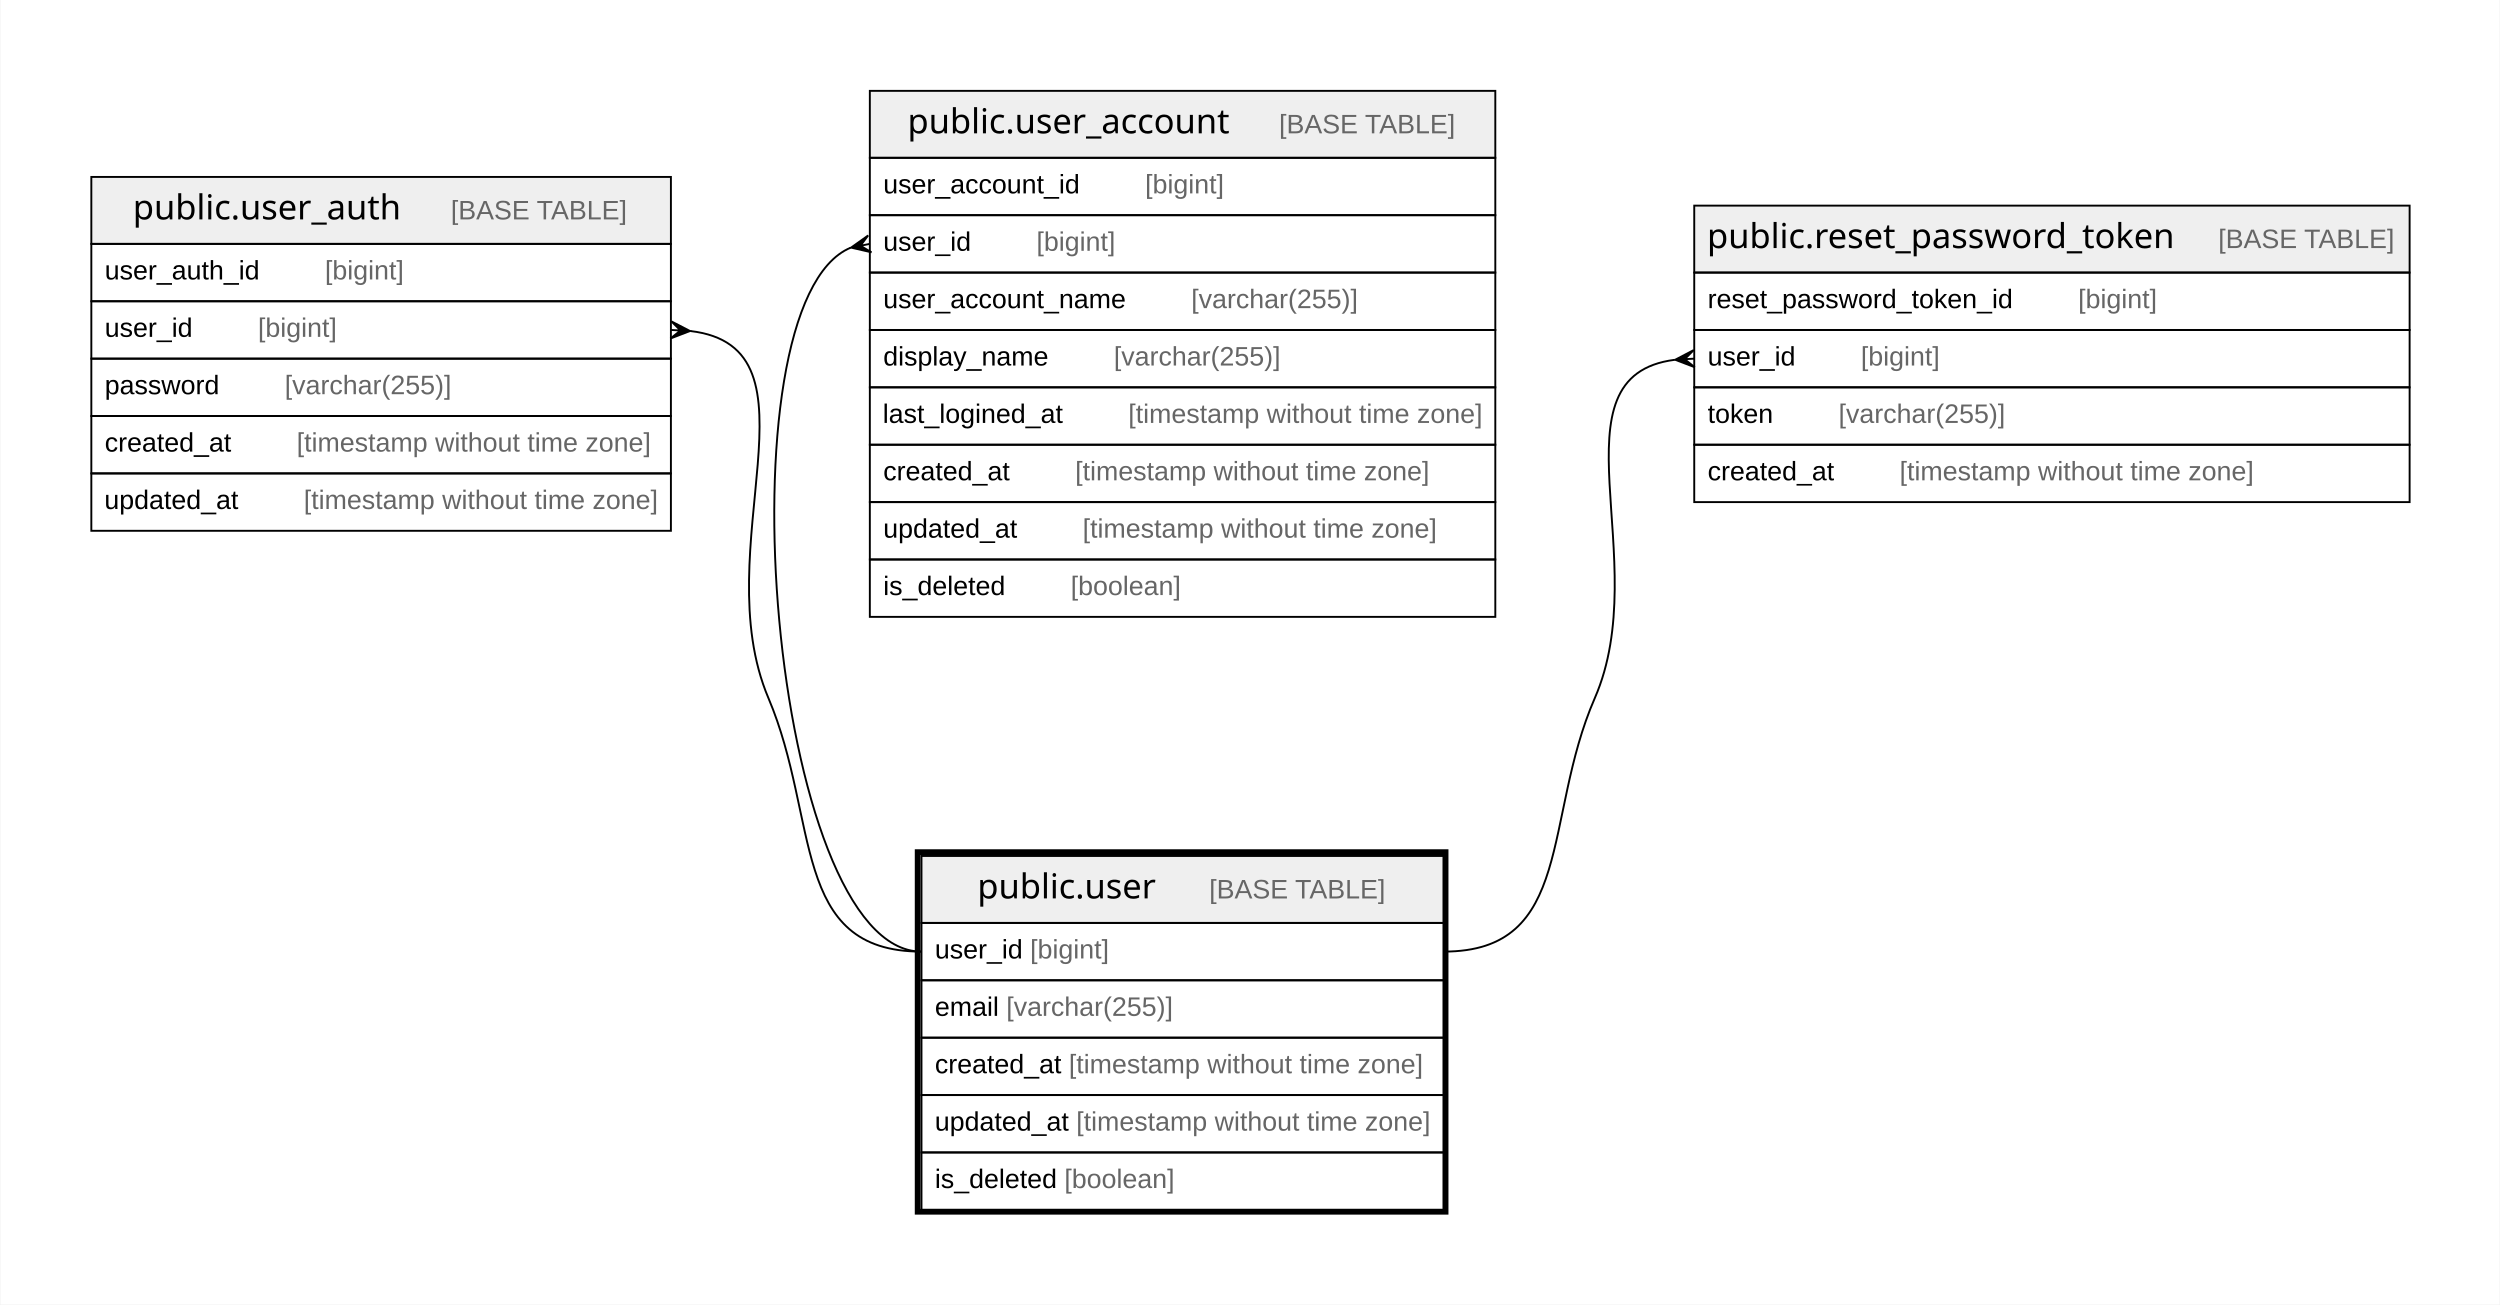
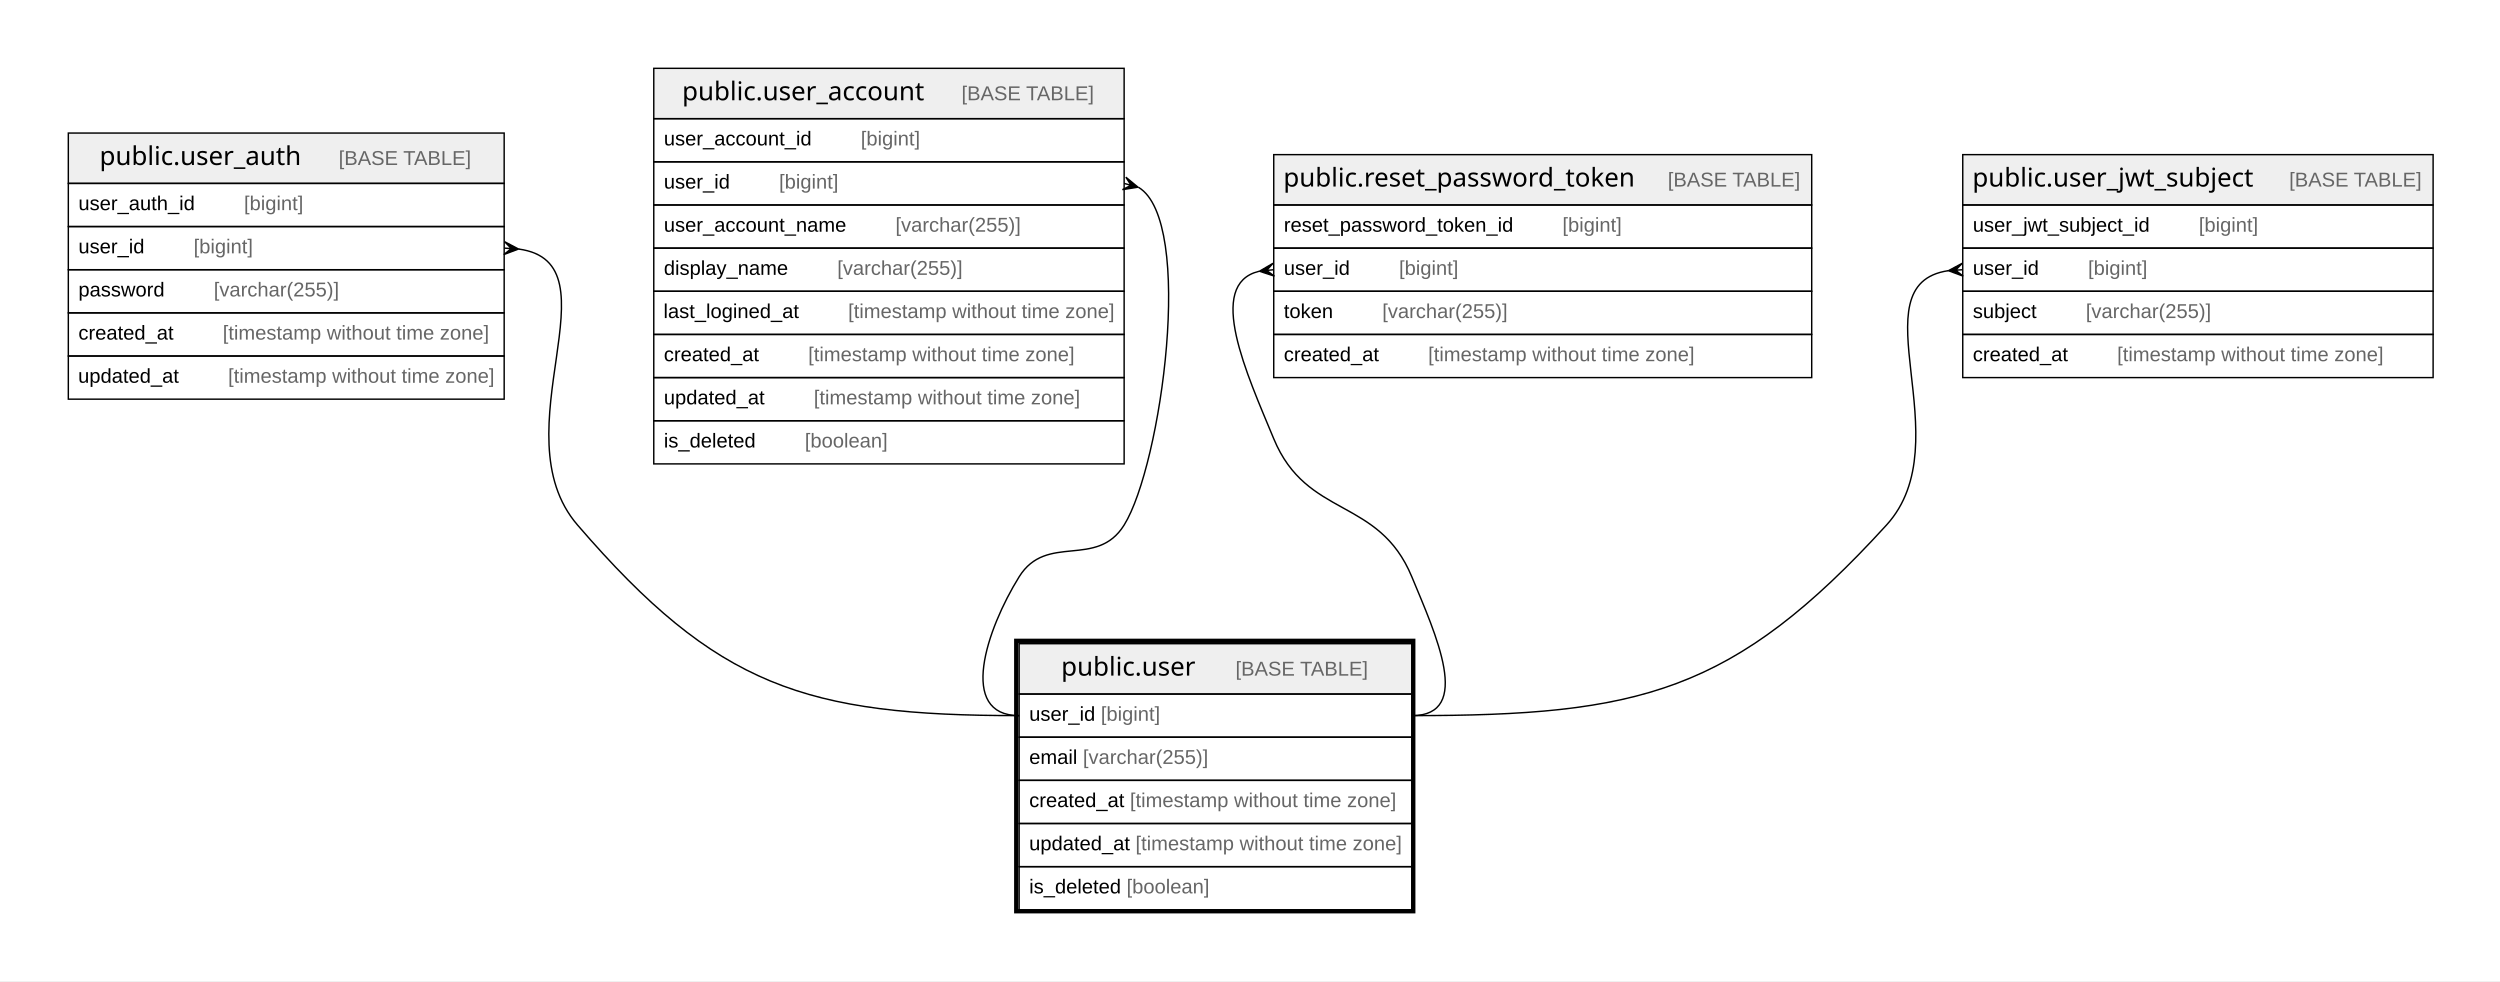
- <svg xmlns="http://www.w3.org/2000/svg" width="1307pt" height="682pt" viewBox="0.00 0.00 1306.50 682.00">
+ <svg xmlns="http://www.w3.org/2000/svg" width="1738pt" height="682pt" viewBox="0.00 0.00 1738.00 682.00">
  <g id="graph0" class="graph" transform="scale(1 1) rotate(0) translate(4 678)">
-     <polygon fill="#ffffff" stroke="transparent" points="-4,4 -4,-678 1302.5,-678 1302.5,4 -4,4" />
+     <polygon fill="#ffffff" stroke="transparent" points="-4,4 -4,-678 1734,-678 1734,4 -4,4" />
    <g id="node1" class="node">
-       <polygon fill="#efefef" stroke="transparent" points="477.5,-195.5 477.5,-230.5 750.5,-230.5 750.5,-195.5 477.5,-195.5" />
-       <polygon fill="none" stroke="#000000" points="477.5,-195.5 477.5,-230.5 750.5,-230.5 750.5,-195.5 477.5,-195.5" />
-       <text text-anchor="start" x="506.709" y="-208.3" font-family="Arial Bold" font-size="18.00" fill="#000000">public.user</text>
-       <text text-anchor="start" x="593.723" y="-208.3" font-family="Arial" font-size="14.00" fill="#000000">    </text>
-       <text text-anchor="start" x="627.928" y="-208.3" font-family="Arial" font-size="14.00" fill="#666666">[BASE TABLE]</text>
-       <polygon fill="none" stroke="#000000" points="477.5,-165.5 477.5,-195.5 750.5,-195.5 750.5,-165.5 477.5,-165.5" />
-       <text text-anchor="start" x="484.5" y="-176.9" font-family="Arial" font-size="14.00" fill="#000000">user_id </text>
-       <text text-anchor="start" x="534.288" y="-176.9" font-family="Arial" font-size="14.00" fill="#666666">[bigint]</text>
-       <polygon fill="none" stroke="#000000" points="477.5,-135.5 477.5,-165.5 750.5,-165.5 750.5,-135.5 477.5,-135.5" />
-       <text text-anchor="start" x="484.5" y="-146.9" font-family="Arial" font-size="14.00" fill="#000000">email </text>
-       <text text-anchor="start" x="521.83" y="-146.9" font-family="Arial" font-size="14.00" fill="#666666">[varchar(255)]</text>
-       <polygon fill="none" stroke="#000000" points="477.5,-105.5 477.5,-135.5 750.5,-135.5 750.5,-105.5 477.5,-105.5" />
-       <text text-anchor="start" x="484.5" y="-116.9" font-family="Arial" font-size="14.00" fill="#000000">created_at </text>
-       <text text-anchor="start" x="554.528" y="-116.9" font-family="Arial" font-size="14.00" fill="#666666">[timestamp without time zone]</text>
-       <polygon fill="none" stroke="#000000" points="477.5,-75.5 477.5,-105.5 750.5,-105.5 750.5,-75.5 477.5,-75.5" />
-       <text text-anchor="start" x="484.464" y="-86.9" font-family="Arial" font-size="14.00" fill="#000000">updated_at </text>
-       <text text-anchor="start" x="558.396" y="-86.9" font-family="Arial" font-size="14.00" fill="#666666">[timestamp without time zone]</text>
-       <polygon fill="none" stroke="#000000" points="477.5,-45.5 477.5,-75.5 750.5,-75.5 750.5,-45.5 477.5,-45.5" />
-       <text text-anchor="start" x="484.5" y="-56.9" font-family="Arial" font-size="14.00" fill="#000000">is_deleted </text>
-       <text text-anchor="start" x="552.19" y="-56.9" font-family="Arial" font-size="14.00" fill="#666666">[boolean]</text>
-       <polygon fill="none" stroke="#000000" stroke-width="3" points="475.5,-44.5 475.5,-232.5 751.5,-232.5 751.5,-44.5 475.5,-44.5" />
+       <polygon fill="#efefef" stroke="transparent" points="704.5,-195.5 704.5,-230.5 977.5,-230.5 977.5,-195.5 704.5,-195.5" />
+       <polygon fill="none" stroke="#000000" points="704.5,-195.5 704.5,-230.5 977.5,-230.5 977.5,-195.5 704.5,-195.5" />
+       <text text-anchor="start" x="733.709" y="-208.3" font-family="Arial Bold" font-size="18.00" fill="#000000">public.user</text>
+       <text text-anchor="start" x="820.723" y="-208.3" font-family="Arial" font-size="14.00" fill="#000000">    </text>
+       <text text-anchor="start" x="854.928" y="-208.3" font-family="Arial" font-size="14.00" fill="#666666">[BASE TABLE]</text>
+       <polygon fill="none" stroke="#000000" points="704.5,-165.5 704.5,-195.5 977.5,-195.5 977.5,-165.5 704.5,-165.5" />
+       <text text-anchor="start" x="711.5" y="-176.9" font-family="Arial" font-size="14.00" fill="#000000">user_id </text>
+       <text text-anchor="start" x="761.288" y="-176.9" font-family="Arial" font-size="14.00" fill="#666666">[bigint]</text>
+       <polygon fill="none" stroke="#000000" points="704.5,-135.5 704.5,-165.5 977.5,-165.5 977.5,-135.5 704.5,-135.5" />
+       <text text-anchor="start" x="711.5" y="-146.9" font-family="Arial" font-size="14.00" fill="#000000">email </text>
+       <text text-anchor="start" x="748.83" y="-146.9" font-family="Arial" font-size="14.00" fill="#666666">[varchar(255)]</text>
+       <polygon fill="none" stroke="#000000" points="704.5,-105.5 704.5,-135.5 977.5,-135.5 977.5,-105.5 704.5,-105.5" />
+       <text text-anchor="start" x="711.5" y="-116.9" font-family="Arial" font-size="14.00" fill="#000000">created_at </text>
+       <text text-anchor="start" x="781.528" y="-116.9" font-family="Arial" font-size="14.00" fill="#666666">[timestamp without time zone]</text>
+       <polygon fill="none" stroke="#000000" points="704.5,-75.5 704.5,-105.5 977.5,-105.5 977.5,-75.5 704.5,-75.5" />
+       <text text-anchor="start" x="711.464" y="-86.9" font-family="Arial" font-size="14.00" fill="#000000">updated_at </text>
+       <text text-anchor="start" x="785.396" y="-86.9" font-family="Arial" font-size="14.00" fill="#666666">[timestamp without time zone]</text>
+       <polygon fill="none" stroke="#000000" points="704.5,-45.5 704.5,-75.5 977.5,-75.5 977.5,-45.5 704.5,-45.5" />
+       <text text-anchor="start" x="711.5" y="-56.9" font-family="Arial" font-size="14.00" fill="#000000">is_deleted </text>
+       <text text-anchor="start" x="779.19" y="-56.9" font-family="Arial" font-size="14.00" fill="#666666">[boolean]</text>
+       <polygon fill="none" stroke="#000000" stroke-width="3" points="702.5,-44.5 702.5,-232.5 978.5,-232.5 978.5,-44.5 702.5,-44.5" />
    </g>
    <g id="node2" class="node">
      <polygon fill="#efefef" stroke="transparent" points="43.5,-550.5 43.5,-585.5 346.5,-585.5 346.5,-550.5 43.5,-550.5" />
      <polygon fill="none" stroke="#000000" points="43.5,-550.5 43.5,-585.5 346.5,-585.5 346.5,-550.5 43.5,-550.5" />
      <text text-anchor="start" x="65.196" y="-563.3" font-family="Arial Bold" font-size="18.00" fill="#000000">public.user_auth</text>
      <text text-anchor="start" x="197.236" y="-563.3" font-family="Arial" font-size="14.00" fill="#000000">    </text>
      <text text-anchor="start" x="231.441" y="-563.3" font-family="Arial" font-size="14.00" fill="#666666">[BASE TABLE]</text>
      <polygon fill="none" stroke="#000000" points="43.5,-520.5 43.5,-550.5 346.5,-550.5 346.5,-520.5 43.5,-520.5" />
      <text text-anchor="start" x="50.5" y="-531.9" font-family="Arial" font-size="14.00" fill="#000000">user_auth_id    </text>
      <text text-anchor="start" x="165.623" y="-531.9" font-family="Arial" font-size="14.00" fill="#666666">[bigint]</text>
      <polygon fill="none" stroke="#000000" points="43.5,-490.5 43.5,-520.5 346.5,-520.5 346.5,-490.5 43.5,-490.5" />
      <text text-anchor="start" x="50.5" y="-501.9" font-family="Arial" font-size="14.00" fill="#000000">user_id    </text>
      <text text-anchor="start" x="130.602" y="-501.9" font-family="Arial" font-size="14.00" fill="#666666">[bigint]</text>
      <polygon fill="none" stroke="#000000" points="43.5,-460.5 43.5,-490.5 346.5,-490.5 346.5,-460.5 43.5,-460.5" />
      <text text-anchor="start" x="50.5" y="-471.9" font-family="Arial" font-size="14.00" fill="#000000">password    </text>
      <text text-anchor="start" x="144.602" y="-471.9" font-family="Arial" font-size="14.00" fill="#666666">[varchar(255)]</text>
      <polygon fill="none" stroke="#000000" points="43.5,-430.5 43.5,-460.5 346.5,-460.5 346.5,-430.5 43.5,-430.5" />
      <text text-anchor="start" x="50.5" y="-441.9" font-family="Arial" font-size="14.00" fill="#000000">created_at    </text>
      <text text-anchor="start" x="150.842" y="-441.9" font-family="Arial" font-size="14.00" fill="#666666">[timestamp without time zone]</text>
      <polygon fill="none" stroke="#000000" points="43.5,-400.5 43.5,-430.5 346.5,-430.5 346.5,-400.5 43.5,-400.5" />
      <text text-anchor="start" x="50.306" y="-411.9" font-family="Arial" font-size="14.00" fill="#000000">updated_at    </text>
      <text text-anchor="start" x="154.553" y="-411.9" font-family="Arial" font-size="14.00" fill="#666666">[timestamp without time zone]</text>
    </g>
    <g id="edge1" class="edge">
-       <path fill="none" stroke="#000000" d="M356.599,-504.949C429.275,-496.443 364.362,-391.141 397.5,-313 424.357,-249.669 408.71,-180.5 477.5,-180.5" />
-       <polygon fill="#000000" stroke="#000000" points="356.485,-504.955 346.255,-501.007 351.493,-505.228 346.5,-505.5 346.5,-505.5 346.5,-505.5 351.493,-505.228 346.745,-509.993 356.485,-504.955 356.485,-504.955" />
+       <path fill="none" stroke="#000000" d="M356.486,-504.88C427.449,-495.308 342.099,-377.303 397.5,-313 494.501,-200.413 555.89,-180.5 704.5,-180.5" />
+       <polygon fill="#000000" stroke="#000000" points="356.481,-504.88 346.221,-501.009 351.49,-505.19 346.5,-505.5 346.5,-505.5 346.5,-505.5 351.49,-505.19 346.779,-509.991 356.481,-504.88 356.481,-504.88" />
    </g>
    <g id="node3" class="node">
      <polygon fill="#efefef" stroke="transparent" points="450.5,-595.5 450.5,-630.5 777.5,-630.5 777.5,-595.5 450.5,-595.5" />
      <polygon fill="none" stroke="#000000" points="450.5,-595.5 450.5,-630.5 777.5,-630.5 777.5,-595.5 450.5,-595.5" />
      <text text-anchor="start" x="470.192" y="-608.3" font-family="Arial Bold" font-size="18.00" fill="#000000">public.user_account</text>
      <text text-anchor="start" x="630.24" y="-608.3" font-family="Arial" font-size="14.00" fill="#000000">    </text>
      <text text-anchor="start" x="664.444" y="-608.3" font-family="Arial" font-size="14.00" fill="#666666">[BASE TABLE]</text>
      <polygon fill="none" stroke="#000000" points="450.5,-565.5 450.5,-595.5 777.5,-595.5 777.5,-565.5 450.5,-565.5" />
      <text text-anchor="start" x="457.5" y="-576.9" font-family="Arial" font-size="14.00" fill="#000000">user_account_id    </text>
      <text text-anchor="start" x="594.406" y="-576.9" font-family="Arial" font-size="14.00" fill="#666666">[bigint]</text>
      <polygon fill="none" stroke="#000000" points="450.5,-535.5 450.5,-565.5 777.5,-565.5 777.5,-535.5 450.5,-535.5" />
      <text text-anchor="start" x="457.5" y="-546.9" font-family="Arial" font-size="14.00" fill="#000000">user_id    </text>
      <text text-anchor="start" x="537.602" y="-546.9" font-family="Arial" font-size="14.00" fill="#666666">[bigint]</text>
      <polygon fill="none" stroke="#000000" points="450.5,-505.5 450.5,-535.5 777.5,-535.5 777.5,-505.5 450.5,-505.5" />
      <text text-anchor="start" x="457.5" y="-516.9" font-family="Arial" font-size="14.00" fill="#000000">user_account_name    </text>
      <text text-anchor="start" x="618.525" y="-516.9" font-family="Arial" font-size="14.00" fill="#666666">[varchar(255)]</text>
      <polygon fill="none" stroke="#000000" points="450.5,-475.5 450.5,-505.5 777.5,-505.5 777.5,-475.5 450.5,-475.5" />
      <text text-anchor="start" x="457.5" y="-486.9" font-family="Arial" font-size="14.00" fill="#000000">display_name    </text>
      <text text-anchor="start" x="578.057" y="-486.9" font-family="Arial" font-size="14.00" fill="#666666">[varchar(255)]</text>
      <polygon fill="none" stroke="#000000" points="450.5,-445.5 450.5,-475.5 777.5,-475.5 777.5,-445.5 450.5,-445.5" />
      <text text-anchor="start" x="457.255" y="-456.9" font-family="Arial" font-size="14.00" fill="#000000">last_logined_at    </text>
      <text text-anchor="start" x="585.605" y="-456.9" font-family="Arial" font-size="14.00" fill="#666666">[timestamp without time zone]</text>
      <polygon fill="none" stroke="#000000" points="450.5,-415.5 450.5,-445.5 777.5,-445.5 777.5,-415.5 450.5,-415.5" />
      <text text-anchor="start" x="457.5" y="-426.9" font-family="Arial" font-size="14.00" fill="#000000">created_at    </text>
      <text text-anchor="start" x="557.842" y="-426.9" font-family="Arial" font-size="14.00" fill="#666666">[timestamp without time zone]</text>
      <polygon fill="none" stroke="#000000" points="450.5,-385.5 450.5,-415.5 777.5,-415.5 777.5,-385.5 450.5,-385.5" />
      <text text-anchor="start" x="457.5" y="-396.9" font-family="Arial" font-size="14.00" fill="#000000">updated_at    </text>
      <text text-anchor="start" x="561.747" y="-396.9" font-family="Arial" font-size="14.00" fill="#666666">[timestamp without time zone]</text>
      <polygon fill="none" stroke="#000000" points="450.5,-355.5 450.5,-385.5 777.5,-385.5 777.5,-355.5 450.5,-355.5" />
      <text text-anchor="start" x="457.5" y="-366.9" font-family="Arial" font-size="14.00" fill="#000000">is_deleted    </text>
      <text text-anchor="start" x="555.504" y="-366.9" font-family="Arial" font-size="14.00" fill="#666666">[boolean]</text>
    </g>
    <g id="edge2" class="edge">
-       <path fill="none" stroke="#000000" d="M440.475,-548.509C370.482,-519.386 398.601,-180.5 477.5,-180.5" />
-       <polygon fill="#000000" stroke="#000000" points="440.692,-548.552 449.623,-554.914 445.596,-549.526 450.5,-550.5 450.5,-550.5 450.5,-550.5 445.596,-549.526 451.377,-546.086 440.692,-548.552 440.692,-548.552" />
+       <path fill="none" stroke="#000000" d="M787.507,-547.761C826.76,-524.135 803.41,-354.668 777.5,-313 758.397,-282.28 723.603,-307.72 704.5,-277 681.852,-240.579 661.611,-180.5 704.5,-180.5" />
+       <polygon fill="#000000" stroke="#000000" points="787.145,-547.86 776.312,-546.16 782.323,-549.18 777.5,-550.5 777.5,-550.5 777.5,-550.5 782.323,-549.18 778.688,-554.84 787.145,-547.86 787.145,-547.86" />
    </g>
    <g id="node4" class="node">
      <polygon fill="#efefef" stroke="transparent" points="881.5,-535.5 881.5,-570.5 1255.5,-570.5 1255.5,-535.5 881.5,-535.5" />
      <polygon fill="none" stroke="#000000" points="881.5,-535.5 881.5,-570.5 1255.5,-570.5 1255.5,-535.5 881.5,-535.5" />
      <text text-anchor="start" x="888.186" y="-548.3" font-family="Arial Bold" font-size="18.00" fill="#000000">public.reset_password_token</text>
      <text text-anchor="start" x="1121.246" y="-548.3" font-family="Arial" font-size="14.00" fill="#000000">    </text>
      <text text-anchor="start" x="1155.451" y="-548.3" font-family="Arial" font-size="14.00" fill="#666666">[BASE TABLE]</text>
      <polygon fill="none" stroke="#000000" points="881.5,-505.5 881.5,-535.5 1255.5,-535.5 1255.5,-505.5 881.5,-505.5" />
      <text text-anchor="start" x="888.5" y="-516.9" font-family="Arial" font-size="14.00" fill="#000000">reset_password_token_id    </text>
      <text text-anchor="start" x="1082.194" y="-516.9" font-family="Arial" font-size="14.00" fill="#666666">[bigint]</text>
      <polygon fill="none" stroke="#000000" points="881.5,-475.5 881.5,-505.5 1255.5,-505.5 1255.5,-475.5 881.5,-475.5" />
      <text text-anchor="start" x="888.5" y="-486.9" font-family="Arial" font-size="14.00" fill="#000000">user_id    </text>
      <text text-anchor="start" x="968.602" y="-486.9" font-family="Arial" font-size="14.00" fill="#666666">[bigint]</text>
      <polygon fill="none" stroke="#000000" points="881.5,-445.5 881.5,-475.5 1255.5,-475.5 1255.5,-445.5 881.5,-445.5" />
      <text text-anchor="start" x="888.5" y="-456.9" font-family="Arial" font-size="14.00" fill="#000000">token    </text>
      <text text-anchor="start" x="956.943" y="-456.9" font-family="Arial" font-size="14.00" fill="#666666">[varchar(255)]</text>
      <polygon fill="none" stroke="#000000" points="881.5,-415.5 881.5,-445.5 1255.5,-445.5 1255.5,-415.5 881.5,-415.5" />
      <text text-anchor="start" x="888.5" y="-426.9" font-family="Arial" font-size="14.00" fill="#000000">created_at    </text>
      <text text-anchor="start" x="988.842" y="-426.9" font-family="Arial" font-size="14.00" fill="#666666">[timestamp without time zone]</text>
    </g>
    <g id="edge3" class="edge">
-       <path fill="none" stroke="#000000" d="M871.279,-489.893C804.768,-481.376 860.89,-384.964 829.5,-313 802.088,-250.157 819.062,-180.5 750.5,-180.5" />
-       <polygon fill="#000000" stroke="#000000" points="871.518,-489.907 881.233,-494.992 876.509,-490.204 881.5,-490.5 881.5,-490.5 881.5,-490.5 876.509,-490.204 881.767,-486.008 871.518,-489.907 871.518,-489.907" />
+       <path fill="none" stroke="#000000" d="M871.229,-489.392C833.996,-480.336 862.999,-417.666 881.5,-373 904.591,-317.253 954.409,-332.747 977.5,-277 993.913,-237.376 1020.389,-180.5 977.5,-180.5" />
+       <polygon fill="#000000" stroke="#000000" points="871.558,-489.428 881.018,-494.974 876.529,-489.964 881.5,-490.5 881.5,-490.5 881.5,-490.5 876.529,-489.964 881.982,-486.026 871.558,-489.428 871.558,-489.428" />
+     </g>
+     <g id="node5" class="node">
+       <polygon fill="#efefef" stroke="transparent" points="1360.5,-535.5 1360.5,-570.5 1687.5,-570.5 1687.5,-535.5 1360.5,-535.5" />
+       <polygon fill="none" stroke="#000000" points="1360.5,-535.5 1360.5,-570.5 1687.5,-570.5 1687.5,-535.5 1360.5,-535.5" />
+       <text text-anchor="start" x="1367.2" y="-548.3" font-family="Arial Bold" font-size="18.00" fill="#000000">public.user_jwt_subject</text>
+       <text text-anchor="start" x="1553.232" y="-548.3" font-family="Arial" font-size="14.00" fill="#000000">    </text>
+       <text text-anchor="start" x="1587.437" y="-548.3" font-family="Arial" font-size="14.00" fill="#666666">[BASE TABLE]</text>
+       <polygon fill="none" stroke="#000000" points="1360.5,-505.5 1360.5,-535.5 1687.5,-535.5 1687.5,-505.5 1360.5,-505.5" />
+       <text text-anchor="start" x="1367.5" y="-516.9" font-family="Arial" font-size="14.00" fill="#000000">user_jwt_subject_id    </text>
+       <text text-anchor="start" x="1524.616" y="-516.9" font-family="Arial" font-size="14.00" fill="#666666">[bigint]</text>
+       <polygon fill="none" stroke="#000000" points="1360.5,-475.5 1360.5,-505.5 1687.5,-505.5 1687.5,-475.5 1360.5,-475.5" />
+       <text text-anchor="start" x="1367.5" y="-486.9" font-family="Arial" font-size="14.00" fill="#000000">user_id    </text>
+       <text text-anchor="start" x="1447.602" y="-486.9" font-family="Arial" font-size="14.00" fill="#666666">[bigint]</text>
+       <polygon fill="none" stroke="#000000" points="1360.5,-445.5 1360.5,-475.5 1687.5,-475.5 1687.5,-445.5 1360.5,-445.5" />
+       <text text-anchor="start" x="1367.5" y="-456.9" font-family="Arial" font-size="14.00" fill="#000000">subject    </text>
+       <text text-anchor="start" x="1446.05" y="-456.9" font-family="Arial" font-size="14.00" fill="#666666">[varchar(255)]</text>
+       <polygon fill="none" stroke="#000000" points="1360.5,-415.5 1360.5,-445.5 1687.5,-445.5 1687.5,-415.5 1360.5,-415.5" />
+       <text text-anchor="start" x="1367.5" y="-426.9" font-family="Arial" font-size="14.00" fill="#000000">created_at    </text>
+       <text text-anchor="start" x="1467.842" y="-426.9" font-family="Arial" font-size="14.00" fill="#666666">[timestamp without time zone]</text>
+     </g>
+     <g id="edge4" class="edge">
+       <path fill="none" stroke="#000000" d="M1350.389,-489.809C1285.507,-480.13 1360.496,-371.09 1307.5,-313 1200.98,-196.242 1135.547,-180.5 977.5,-180.5" />
+       <polygon fill="#000000" stroke="#000000" points="1350.523,-489.818 1360.193,-494.99 1355.512,-490.159 1360.5,-490.5 1360.5,-490.5 1360.5,-490.5 1355.512,-490.159 1360.807,-486.01 1350.523,-489.818 1350.523,-489.818" />
    </g>
  </g>
</svg>
